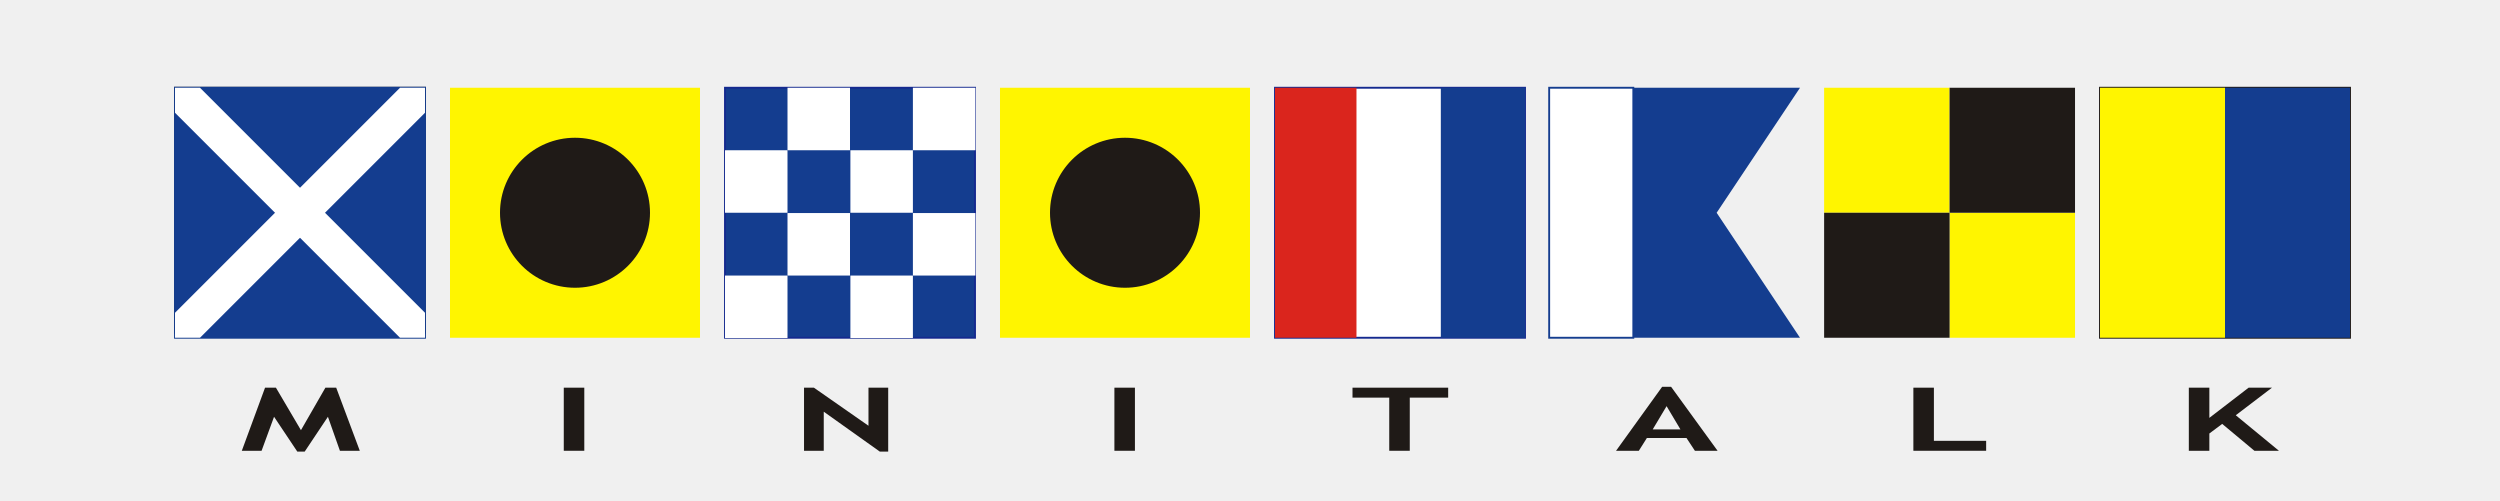
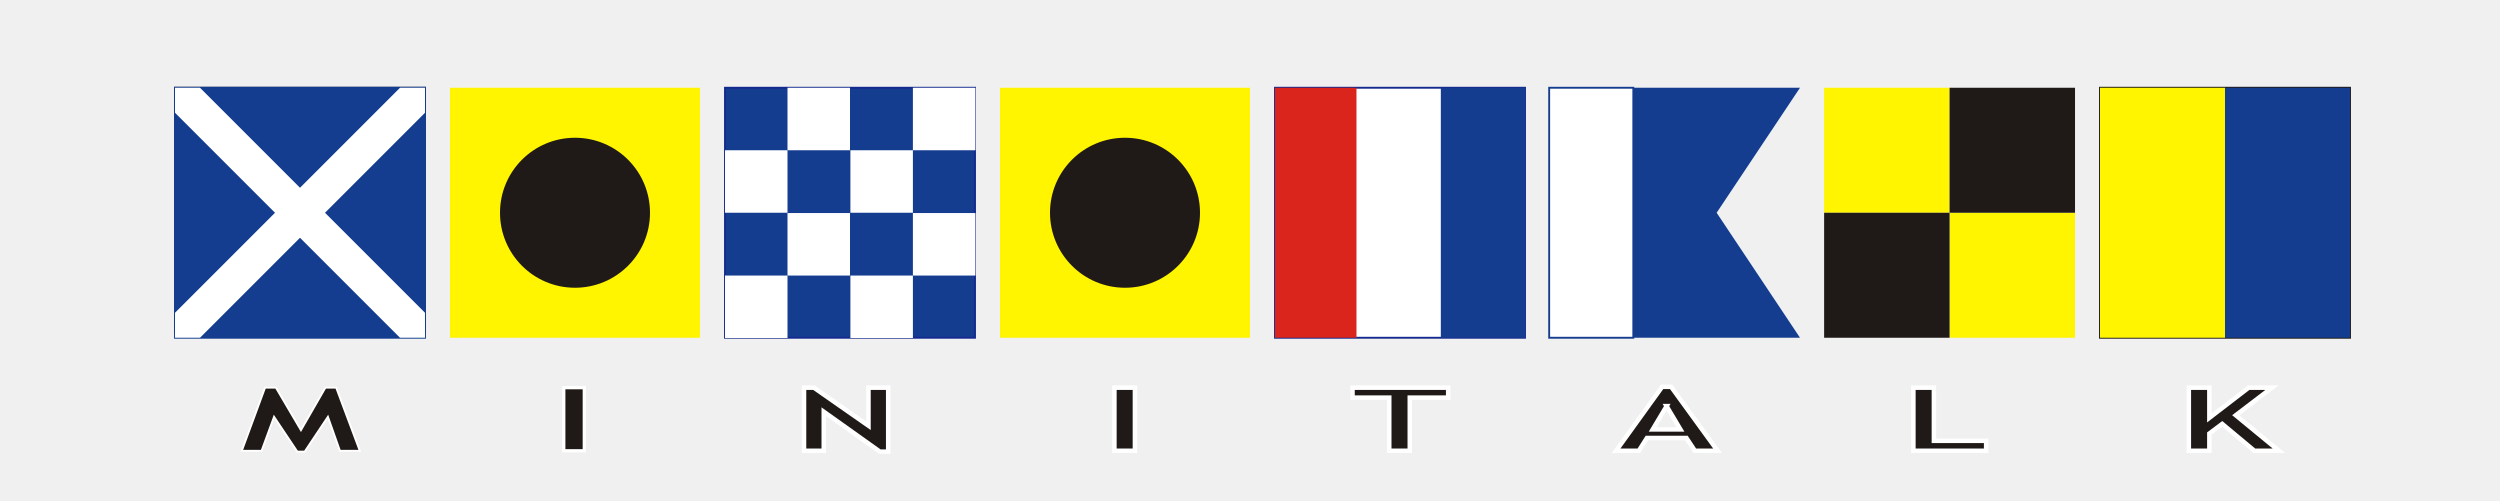
<svg xmlns="http://www.w3.org/2000/svg" xml:space="preserve" width="100mm" height="20mm" style="shape-rendering:geometricPrecision; text-rendering:geometricPrecision; image-rendering:optimizeQuality; fill-rule:evenodd; clip-rule:evenodd" viewBox="0 0 100 20">
  <defs>
    <style type="text/css">
   
    .str1 {stroke:#1F1A17;stroke-width:0.076}
+     .str3 {stroke:white;stroke-width:0.076}
    .str0 {stroke:#14298F;stroke-width:0.076}
    .str2 {stroke:#143D8F;stroke-width:0.076}
+     .str4 {stroke:white;stroke-width:0.13}
+     .str5 {stroke:white;stroke-width:0.18}
    .fil1 {fill:none}
    .fil4 {fill:#1F1A17}
    .fil5 {fill:#DA251D}
    .fil3 {fill:#FFF500}
    .fil0 {fill:white}
    .fil2 {fill:#143D8F}
    .fil6 {fill:#1F1A17;fill-rule:nonzero}
   
  </style>
  </defs>
  <g id="Capa_x0020_1">
    <rect class="fil0 str0" x="51" y="3.51" width="10" height="10" />
    <polyline class="fil1" points="-17.621,-77.669 -10.571,-72.669 -3.521,-67.669 " />
+     <polyline class="fil1" points="-18.2,-77.669 -11.15,-72.669 -4.1,-67.669 " />
    <rect class="fil1 str1" x="7" y="3.51" width="10" height="9.801" />
    <polygon class="fil2 str2" points="17,3.51 7,3.51 7,13.51 17,13.51 " />
    <polygon class="fil0" points="7,3.51 7,4.51 16,13.51 17,13.51 17,12.51 8,3.51 " />
    <polygon class="fil0" points="7,12.51 7,13.51 8,13.51 17,4.51 17,3.51 16,3.51 " />
    <rect class="fil3" x="18" y="3.51" width="10" height="10" />
    <circle class="fil4" cx="23" cy="8.51" r="3" />
    <polygon class="fil2 str0" points="39,3.51 29,3.51 29,13.51 39,13.51 " />
    <rect class="fil0" x="31.5" y="3.51" width="2.5" height="2.5" />
    <rect class="fil0" x="36.516" y="3.51" width="2.5" height="2.5" />
    <rect class="fil0" x="29" y="6.01" width="2.5" height="2.5" />
    <rect class="fil0" x="34.016" y="6.01" width="2.5" height="2.5" />
    <rect class="fil0" x="31.5" y="8.522" width="2.5" height="2.5" />
    <rect class="fil0" x="36.516" y="8.522" width="2.5" height="2.5" />
    <rect class="fil0" x="29" y="11.022" width="2.5" height="2.5" />
    <rect class="fil0" x="34.016" y="11.022" width="2.5" height="2.5" />
    <rect class="fil3" x="40" y="3.51" width="10" height="10" />
    <circle class="fil4" cx="45" cy="8.51" r="3" />
    <polygon class="fil2" points="61,3.51 57.633,3.51 57.633,13.51 61,13.51 " />
    <rect class="fil5" x="51" y="3.51" width="3.259" height="10" />
    <polygon class="fil0" points="65.333,3.51 62,3.51 62,13.51 65.333,13.51 " />
    <polygon class="fil2" points="65.333,3.51 65.333,13.51 72,13.51 68.666,8.51 72,3.51 " />
    <rect class="fil3" x="72.965" y="3.51" width="5.018" height="5" />
    <rect class="fil3" x="77.983" y="8.51" width="5.018" height="5" />
    <rect class="fil4" x="77.983" y="3.51" width="5.018" height="5" />
    <rect class="fil4" x="72.965" y="8.51" width="5.018" height="5" />
    <rect class="fil1 str1" x="84" y="3.51" width="10" height="10" />
    <rect class="fil3" x="84" y="3.51" width="5" height="10" />
    <polygon class="fil2" points="94,3.51 89,3.51 89,13.51 94,13.51 " />
    <polygon class="fil0 str2" points="65.333,3.51 61.967,3.51 61.967,13.51 65.333,13.51 " />
-     <polygon class="fil6" points="14.392,18.032 13.597,18.032 13.117,16.671 12.187,18.065 11.893,18.065 10.962,16.671 10.463,18.032 9.672,18.032 10.602,15.507 11.037,15.507 12.038,17.207 13.016,15.507 13.448,15.507 " />
-     <polygon class="fil6" points="22.551,18.031 22.551,15.507 23.372,15.507 23.372,18.031 " />
-     <polygon class="fil6" points="35.194,18.065 32.95,16.468 32.95,18.032 32.161,18.032 32.161,15.507 32.556,15.507 34.739,17.03 34.739,15.507 35.528,15.507 35.528,18.065 " />
-     <polygon class="fil6" points="44.576,18.031 44.576,15.507 45.397,15.507 45.397,18.031 " />
-     <polygon class="fil6" points="56.391,15.905 56.391,18.031 55.57,18.031 55.57,15.905 54.1,15.905 54.1,15.507 57.927,15.507 57.927,15.905 " />
-     <path class="fil6" d="M67.796 18.031l-0.337 -0.511 -1.584 0 -0.322 0.511 -0.911 0 1.843 -2.558 0.36 0 1.858 2.558 -0.906 0zm-1.132 -1.786l-0.556 0.932 1.11 0 -0.555 -0.932z" />
-     <polygon class="fil6" points="76.535,18.031 76.535,15.507 77.356,15.507 77.356,17.633 79.446,17.633 79.446,18.031 " />
-     <polygon class="fil6" points="90.176,18.031 88.888,16.956 88.374,17.34 88.374,18.031 87.553,18.031 87.553,15.507 88.374,15.507 88.374,16.715 89.945,15.507 90.879,15.507 89.431,16.61 91.157,18.031 " />
+     <polygon class="fil6 str3" points="14.392,18.032 13.597,18.032 13.117,16.671 12.187,18.065 11.893,18.065 10.962,16.671 10.463,18.032 9.672,18.032 10.602,15.507 11.037,15.507 12.038,17.207 13.016,15.507 13.448,15.507 " />
+     <polygon class="fil6 str4" points="22.551,18.031 22.551,15.507 23.372,15.507 23.372,18.031 " />
+     <polygon class="fil6 str5" points="35.194,18.065 32.95,16.468 32.95,18.032 32.161,18.032 32.161,15.507 32.556,15.507 34.739,17.03 34.739,15.507 35.528,15.507 35.528,18.065 " />
+     <polygon class="fil6 str5" points="44.576,18.031 44.576,15.507 45.397,15.507 45.397,18.031 " />
+     <polygon class="fil6 str5" points="56.391,15.905 56.391,18.031 55.57,18.031 55.57,15.905 54.1,15.905 54.1,15.507 57.927,15.507 57.927,15.905 " />
+     <path class="fil6 str5" d="M67.796 18.031l-0.337 -0.511 -1.584 0 -0.322 0.511 -0.911 0 1.843 -2.558 0.36 0 1.858 2.558 -0.906 0zm-1.132 -1.786l-0.556 0.932 1.11 0 -0.555 -0.932z" />
+     <polygon class="fil6 str5" points="76.535,18.031 76.535,15.507 77.356,15.507 77.356,17.633 79.446,17.633 79.446,18.031 " />
+     <polygon class="fil6 str5" points="90.176,18.031 88.888,16.956 88.374,17.34 88.374,18.031 87.553,18.031 87.553,15.507 88.374,15.507 88.374,16.715 89.945,15.507 90.879,15.507 89.431,16.61 91.157,18.031 " />
  </g>
</svg>
